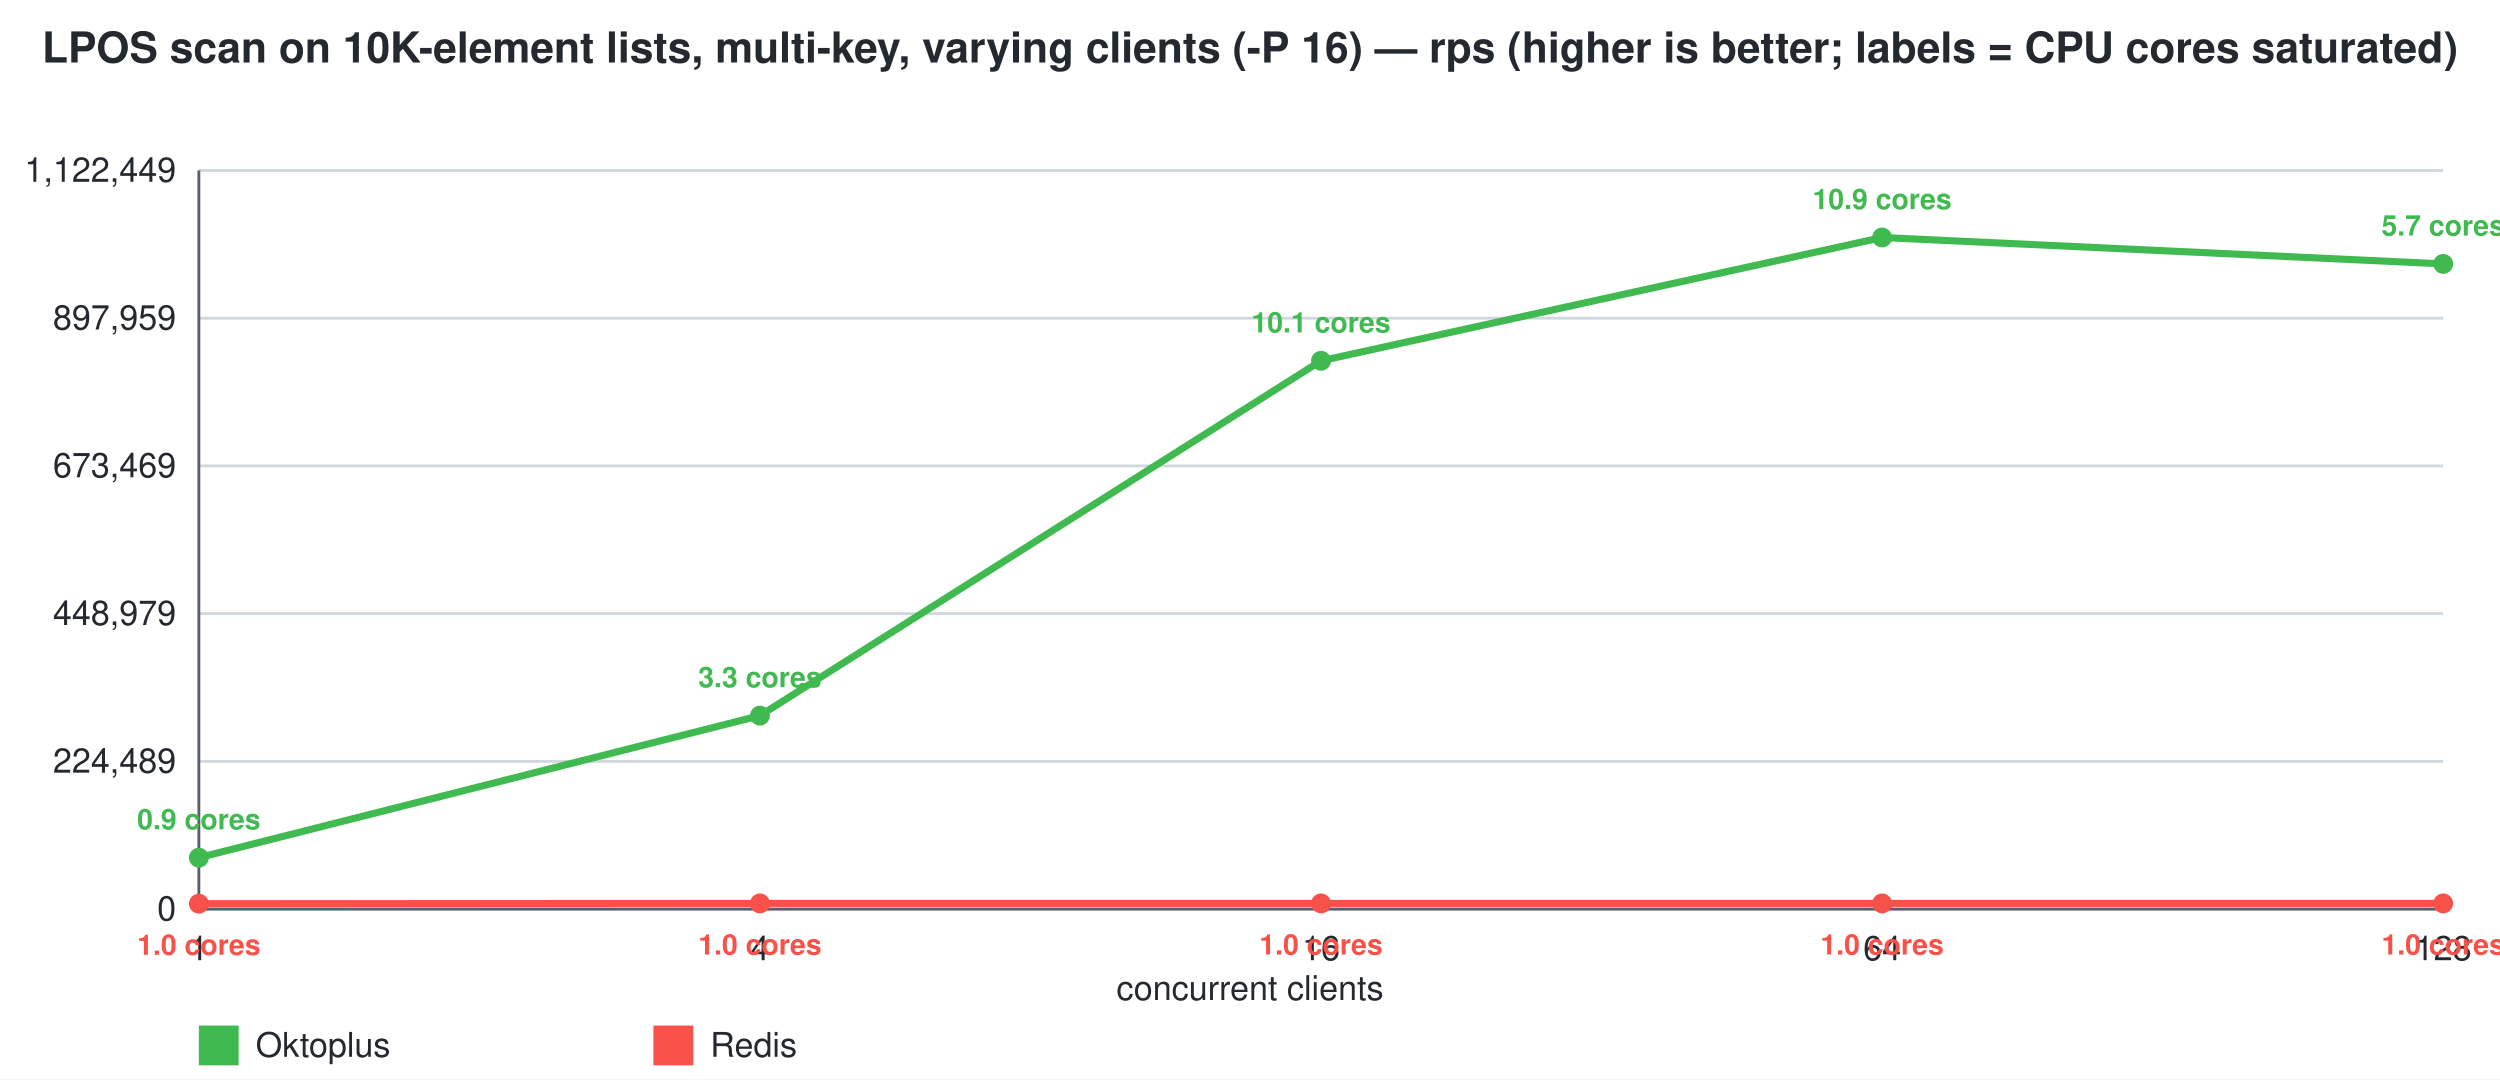
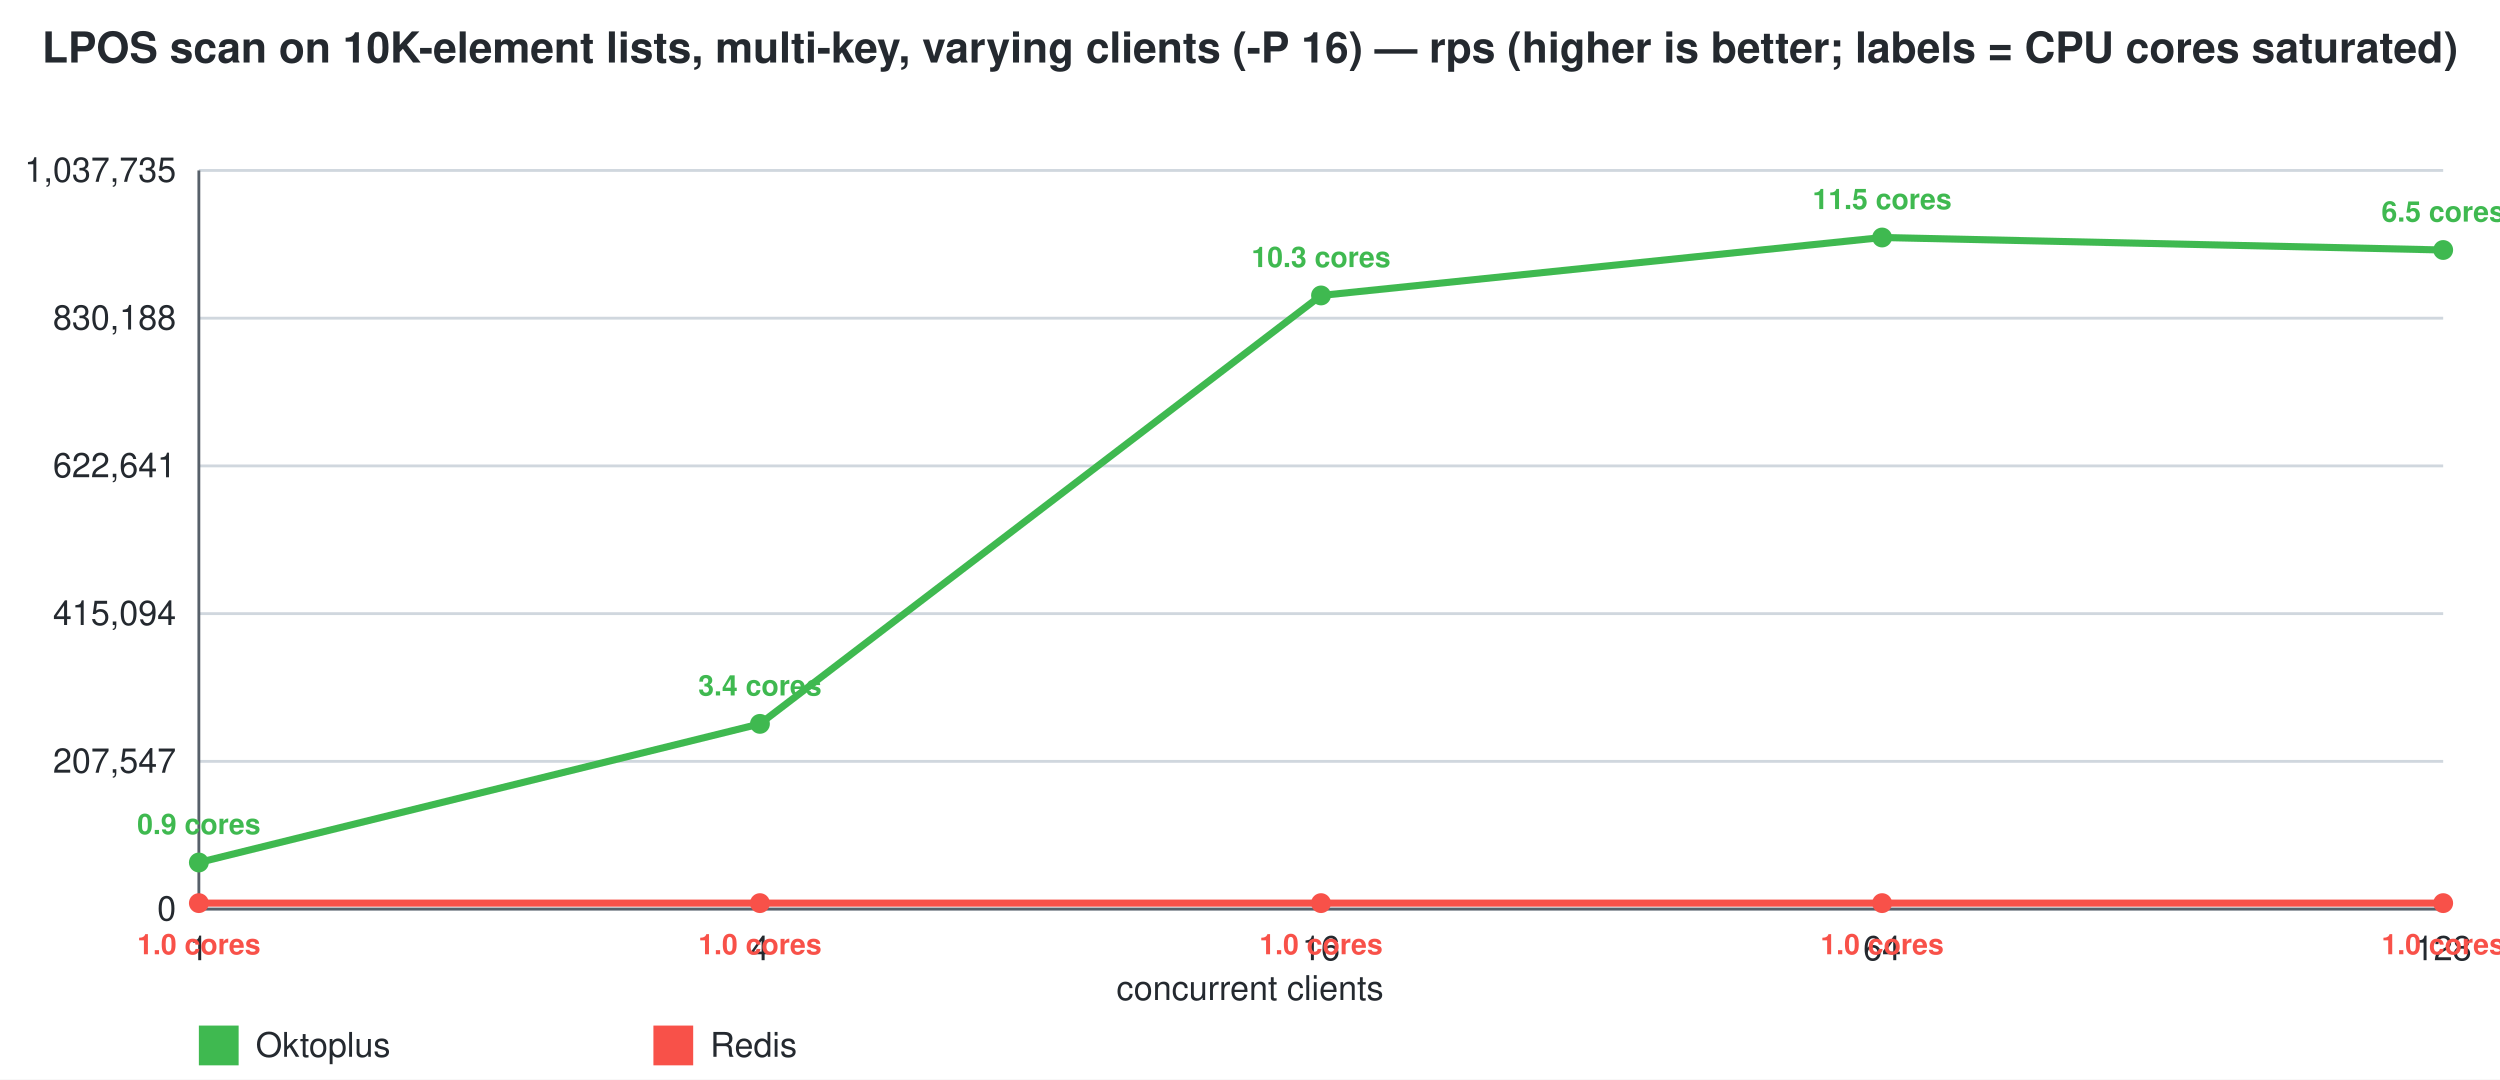
<svg xmlns="http://www.w3.org/2000/svg" width="880" height="380" viewBox="0 0 880 380" font-family="-apple-system, Segoe UI, Helvetica, Arial, sans-serif" font-size="12">
  <rect width="880" height="380" fill="#ffffff" />
  <text x="440.0" y="22" text-anchor="middle" fill="#24292f" font-size="15" font-weight="600">LPOS scan on 10K-element lists, multi-key, varying clients (-P 16) — rps (higher is better; labels = CPU cores saturated)</text>
  <line x1="70" y1="320.0" x2="860" y2="320.0" stroke="#d0d7de" stroke-width="1" />
  <text x="62" y="324.0" text-anchor="end" fill="#24292f">0</text>
  <line x1="70" y1="268.0" x2="860" y2="268.0" stroke="#d0d7de" stroke-width="1" />
-   <text x="62" y="272.0" text-anchor="end" fill="#24292f">224,489</text>
+   <text x="62" y="272.0" text-anchor="end" fill="#24292f">207,547</text>
  <line x1="70" y1="216.0" x2="860" y2="216.0" stroke="#d0d7de" stroke-width="1" />
-   <text x="62" y="220.0" text-anchor="end" fill="#24292f">448,979</text>
-   <line x1="70" y1="164.0" x2="860" y2="164.0" stroke="#d0d7de" stroke-width="1" />
-   <text x="62" y="168.0" text-anchor="end" fill="#24292f">673,469</text>
-   <line x1="70" y1="112.0" x2="860" y2="112.0" stroke="#d0d7de" stroke-width="1" />
-   <text x="62" y="116.0" text-anchor="end" fill="#24292f">897,959</text>
-   <line x1="70" y1="60.0" x2="860" y2="60.0" stroke="#d0d7de" stroke-width="1" />
-   <text x="62" y="64.0" text-anchor="end" fill="#24292f">1,122,449</text>
+   <text x="62" y="220.0" text-anchor="end" fill="#24292f">415,094</text>
+   <line x1="70" y1="164" x2="860" y2="164" stroke="#d0d7de" stroke-width="1" />
+   <text x="62" y="168" text-anchor="end" fill="#24292f">622,641</text>
+   <line x1="70" y1="112" x2="860" y2="112" stroke="#d0d7de" stroke-width="1" />
+   <text x="62" y="116" text-anchor="end" fill="#24292f">830,188</text>
+   <line x1="70" y1="60" x2="860" y2="60" stroke="#d0d7de" stroke-width="1" />
+   <text x="62" y="64" text-anchor="end" fill="#24292f">1,037,735</text>
  <line x1="70" y1="60" x2="70" y2="320" stroke="#57606a" stroke-width="1" />
  <line x1="70" y1="320" x2="860" y2="320" stroke="#57606a" stroke-width="1" />
  <text x="70.0" y="338" text-anchor="middle" fill="#24292f">1</text>
  <text x="267.5" y="338" text-anchor="middle" fill="#24292f">4</text>
  <text x="465.0" y="338" text-anchor="middle" fill="#24292f">16</text>
  <text x="662.5" y="338" text-anchor="middle" fill="#24292f">64</text>
  <text x="860.0" y="338" text-anchor="middle" fill="#24292f">128</text>
  <text x="440.0" y="352" text-anchor="middle" fill="#24292f">concurrent clients</text>
-   <polyline fill="none" stroke="#3fb950" stroke-width="2.5" points="70.0,301.9 267.5,251.9 465.0,127.0 662.5,83.6 860.0,92.9" />
-   <circle cx="70.0" cy="301.9" r="3.5" fill="#3fb950" />
-   <circle cx="267.5" cy="251.9" r="3.5" fill="#3fb950" />
-   <circle cx="465.0" cy="127.0" r="3.5" fill="#3fb950" />
+   <polyline fill="none" stroke="#3fb950" stroke-width="2.5" points="70.0,303.6 267.5,254.8 465.0,104.0 662.5,83.6 860.0,88.0" />
+   <circle cx="70.0" cy="303.6" r="3.5" fill="#3fb950" />
+   <circle cx="267.5" cy="254.8" r="3.5" fill="#3fb950" />
+   <circle cx="465.0" cy="104.0" r="3.5" fill="#3fb950" />
  <circle cx="662.5" cy="83.6" r="3.5" fill="#3fb950" />
-   <circle cx="860.0" cy="92.9" r="3.5" fill="#3fb950" />
-   <text x="70.0" y="291.9" text-anchor="middle" fill="#3fb950" font-size="10" font-weight="600">0.9 cores</text>
-   <text x="267.5" y="241.9" text-anchor="middle" fill="#3fb950" font-size="10" font-weight="600">3.3 cores</text>
-   <text x="465.0" y="117.0" text-anchor="middle" fill="#3fb950" font-size="10" font-weight="600">10.1 cores</text>
-   <text x="662.5" y="73.6" text-anchor="middle" fill="#3fb950" font-size="10" font-weight="600">10.9 cores</text>
-   <text x="860.0" y="82.9" text-anchor="middle" fill="#3fb950" font-size="10" font-weight="600">5.7 cores</text>
-   <polyline fill="none" stroke="#f85149" stroke-width="2.5" points="70.0,318.1 267.5,318.0 465.0,318.0 662.5,318.0 860.0,318.0" />
-   <circle cx="70.0" cy="318.1" r="3.5" fill="#f85149" />
-   <circle cx="267.5" cy="318.0" r="3.5" fill="#f85149" />
-   <circle cx="465.0" cy="318.0" r="3.5" fill="#f85149" />
-   <circle cx="662.5" cy="318.0" r="3.5" fill="#f85149" />
-   <circle cx="860.0" cy="318.0" r="3.5" fill="#f85149" />
-   <text x="70.0" y="336.1" text-anchor="middle" fill="#f85149" font-size="10" font-weight="600">1.0 cores</text>
-   <text x="267.5" y="336.0" text-anchor="middle" fill="#f85149" font-size="10" font-weight="600">1.0 cores</text>
-   <text x="465.0" y="336.0" text-anchor="middle" fill="#f85149" font-size="10" font-weight="600">1.0 cores</text>
-   <text x="662.5" y="336.0" text-anchor="middle" fill="#f85149" font-size="10" font-weight="600">1.0 cores</text>
-   <text x="860.0" y="336.0" text-anchor="middle" fill="#f85149" font-size="10" font-weight="600">1.0 cores</text>
+   <circle cx="860.0" cy="88.0" r="3.5" fill="#3fb950" />
+   <text x="70.0" y="293.6" text-anchor="middle" fill="#3fb950" font-size="10" font-weight="600">0.9 cores</text>
+   <text x="267.5" y="244.8" text-anchor="middle" fill="#3fb950" font-size="10" font-weight="600">3.4 cores</text>
+   <text x="465.0" y="94.0" text-anchor="middle" fill="#3fb950" font-size="10" font-weight="600">10.3 cores</text>
+   <text x="662.5" y="73.6" text-anchor="middle" fill="#3fb950" font-size="10" font-weight="600">11.5 cores</text>
+   <text x="860.0" y="78.0" text-anchor="middle" fill="#3fb950" font-size="10" font-weight="600">6.5 cores</text>
+   <polyline fill="none" stroke="#f85149" stroke-width="2.5" points="70.0,317.9 267.5,317.9 465.0,317.9 662.5,317.9 860.0,317.9" />
+   <circle cx="70.0" cy="317.9" r="3.5" fill="#f85149" />
+   <circle cx="267.5" cy="317.9" r="3.5" fill="#f85149" />
+   <circle cx="465.0" cy="317.9" r="3.5" fill="#f85149" />
+   <circle cx="662.5" cy="317.9" r="3.5" fill="#f85149" />
+   <circle cx="860.0" cy="317.9" r="3.5" fill="#f85149" />
+   <text x="70.0" y="335.9" text-anchor="middle" fill="#f85149" font-size="10" font-weight="600">1.0 cores</text>
+   <text x="267.5" y="335.9" text-anchor="middle" fill="#f85149" font-size="10" font-weight="600">1.0 cores</text>
+   <text x="465.0" y="335.9" text-anchor="middle" fill="#f85149" font-size="10" font-weight="600">1.0 cores</text>
+   <text x="662.5" y="335.9" text-anchor="middle" fill="#f85149" font-size="10" font-weight="600">1.0 cores</text>
+   <text x="860.0" y="335.9" text-anchor="middle" fill="#f85149" font-size="10" font-weight="600">1.0 cores</text>
  <rect x="70" y="361" width="14" height="14" fill="#3fb950" />
  <text x="90" y="372" fill="#24292f">Oktoplus</text>
  <rect x="230" y="361" width="14" height="14" fill="#f85149" />
  <text x="250" y="372" fill="#24292f">Redis</text>
</svg>
